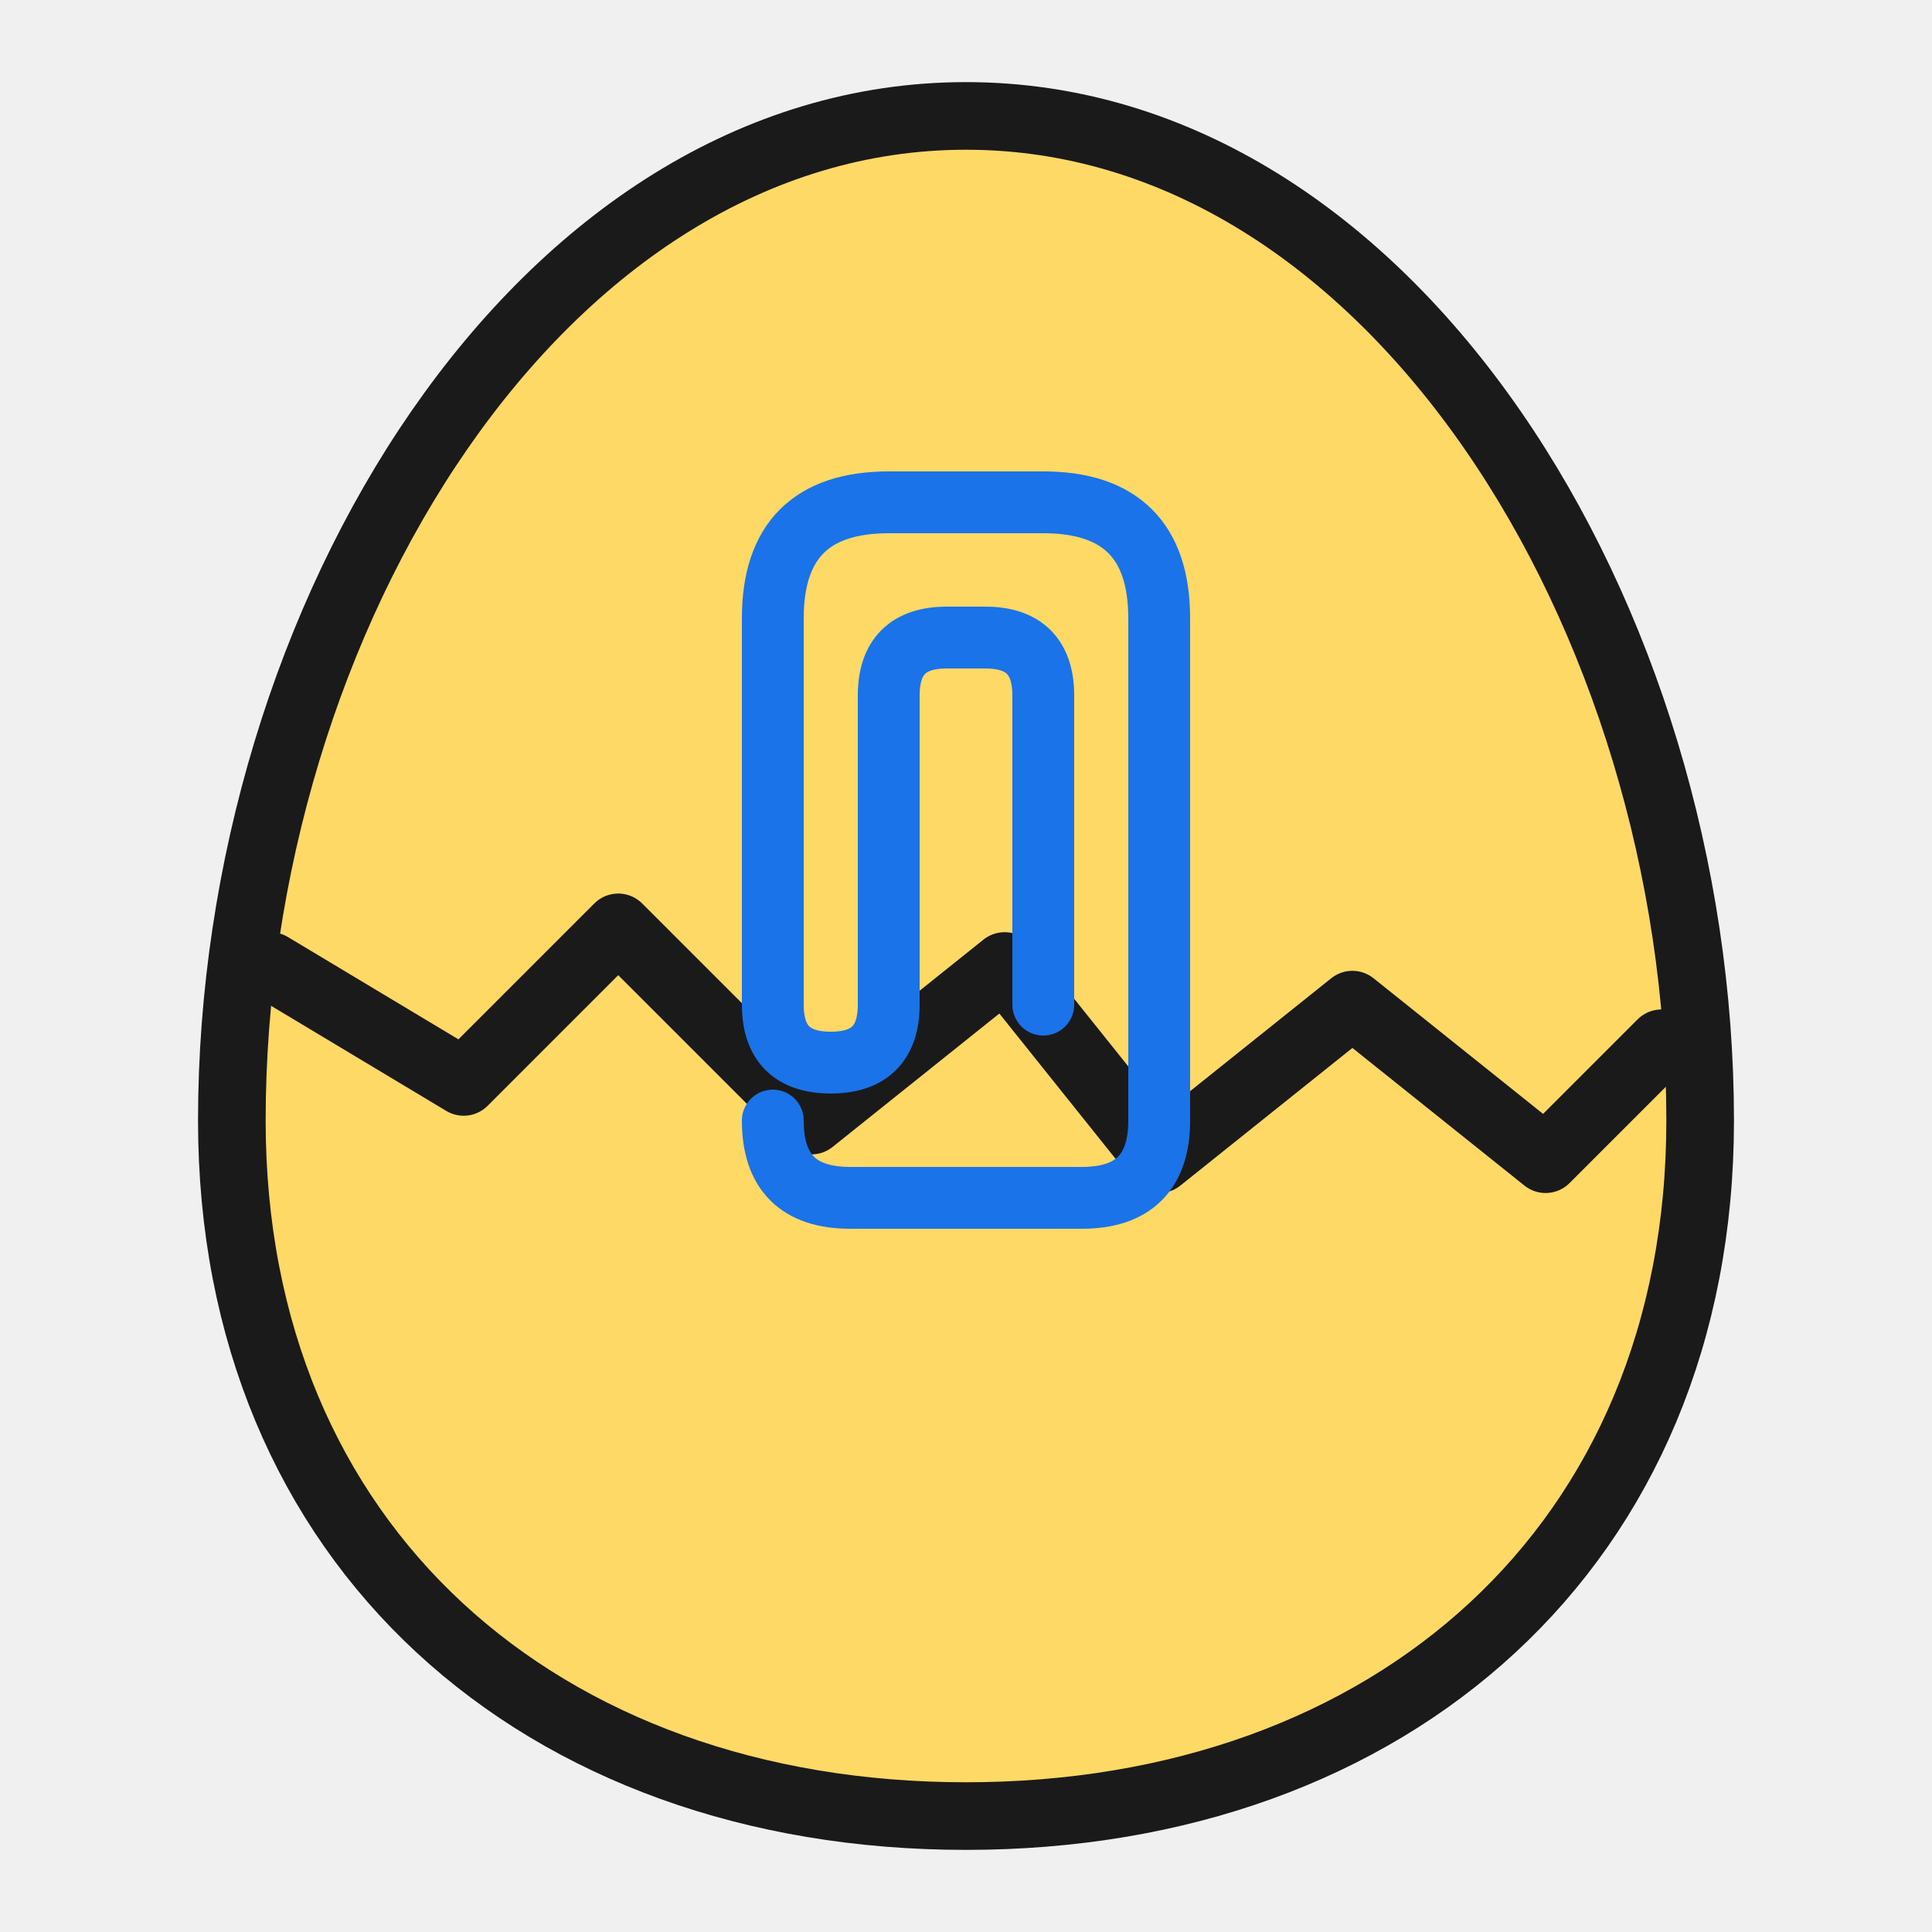
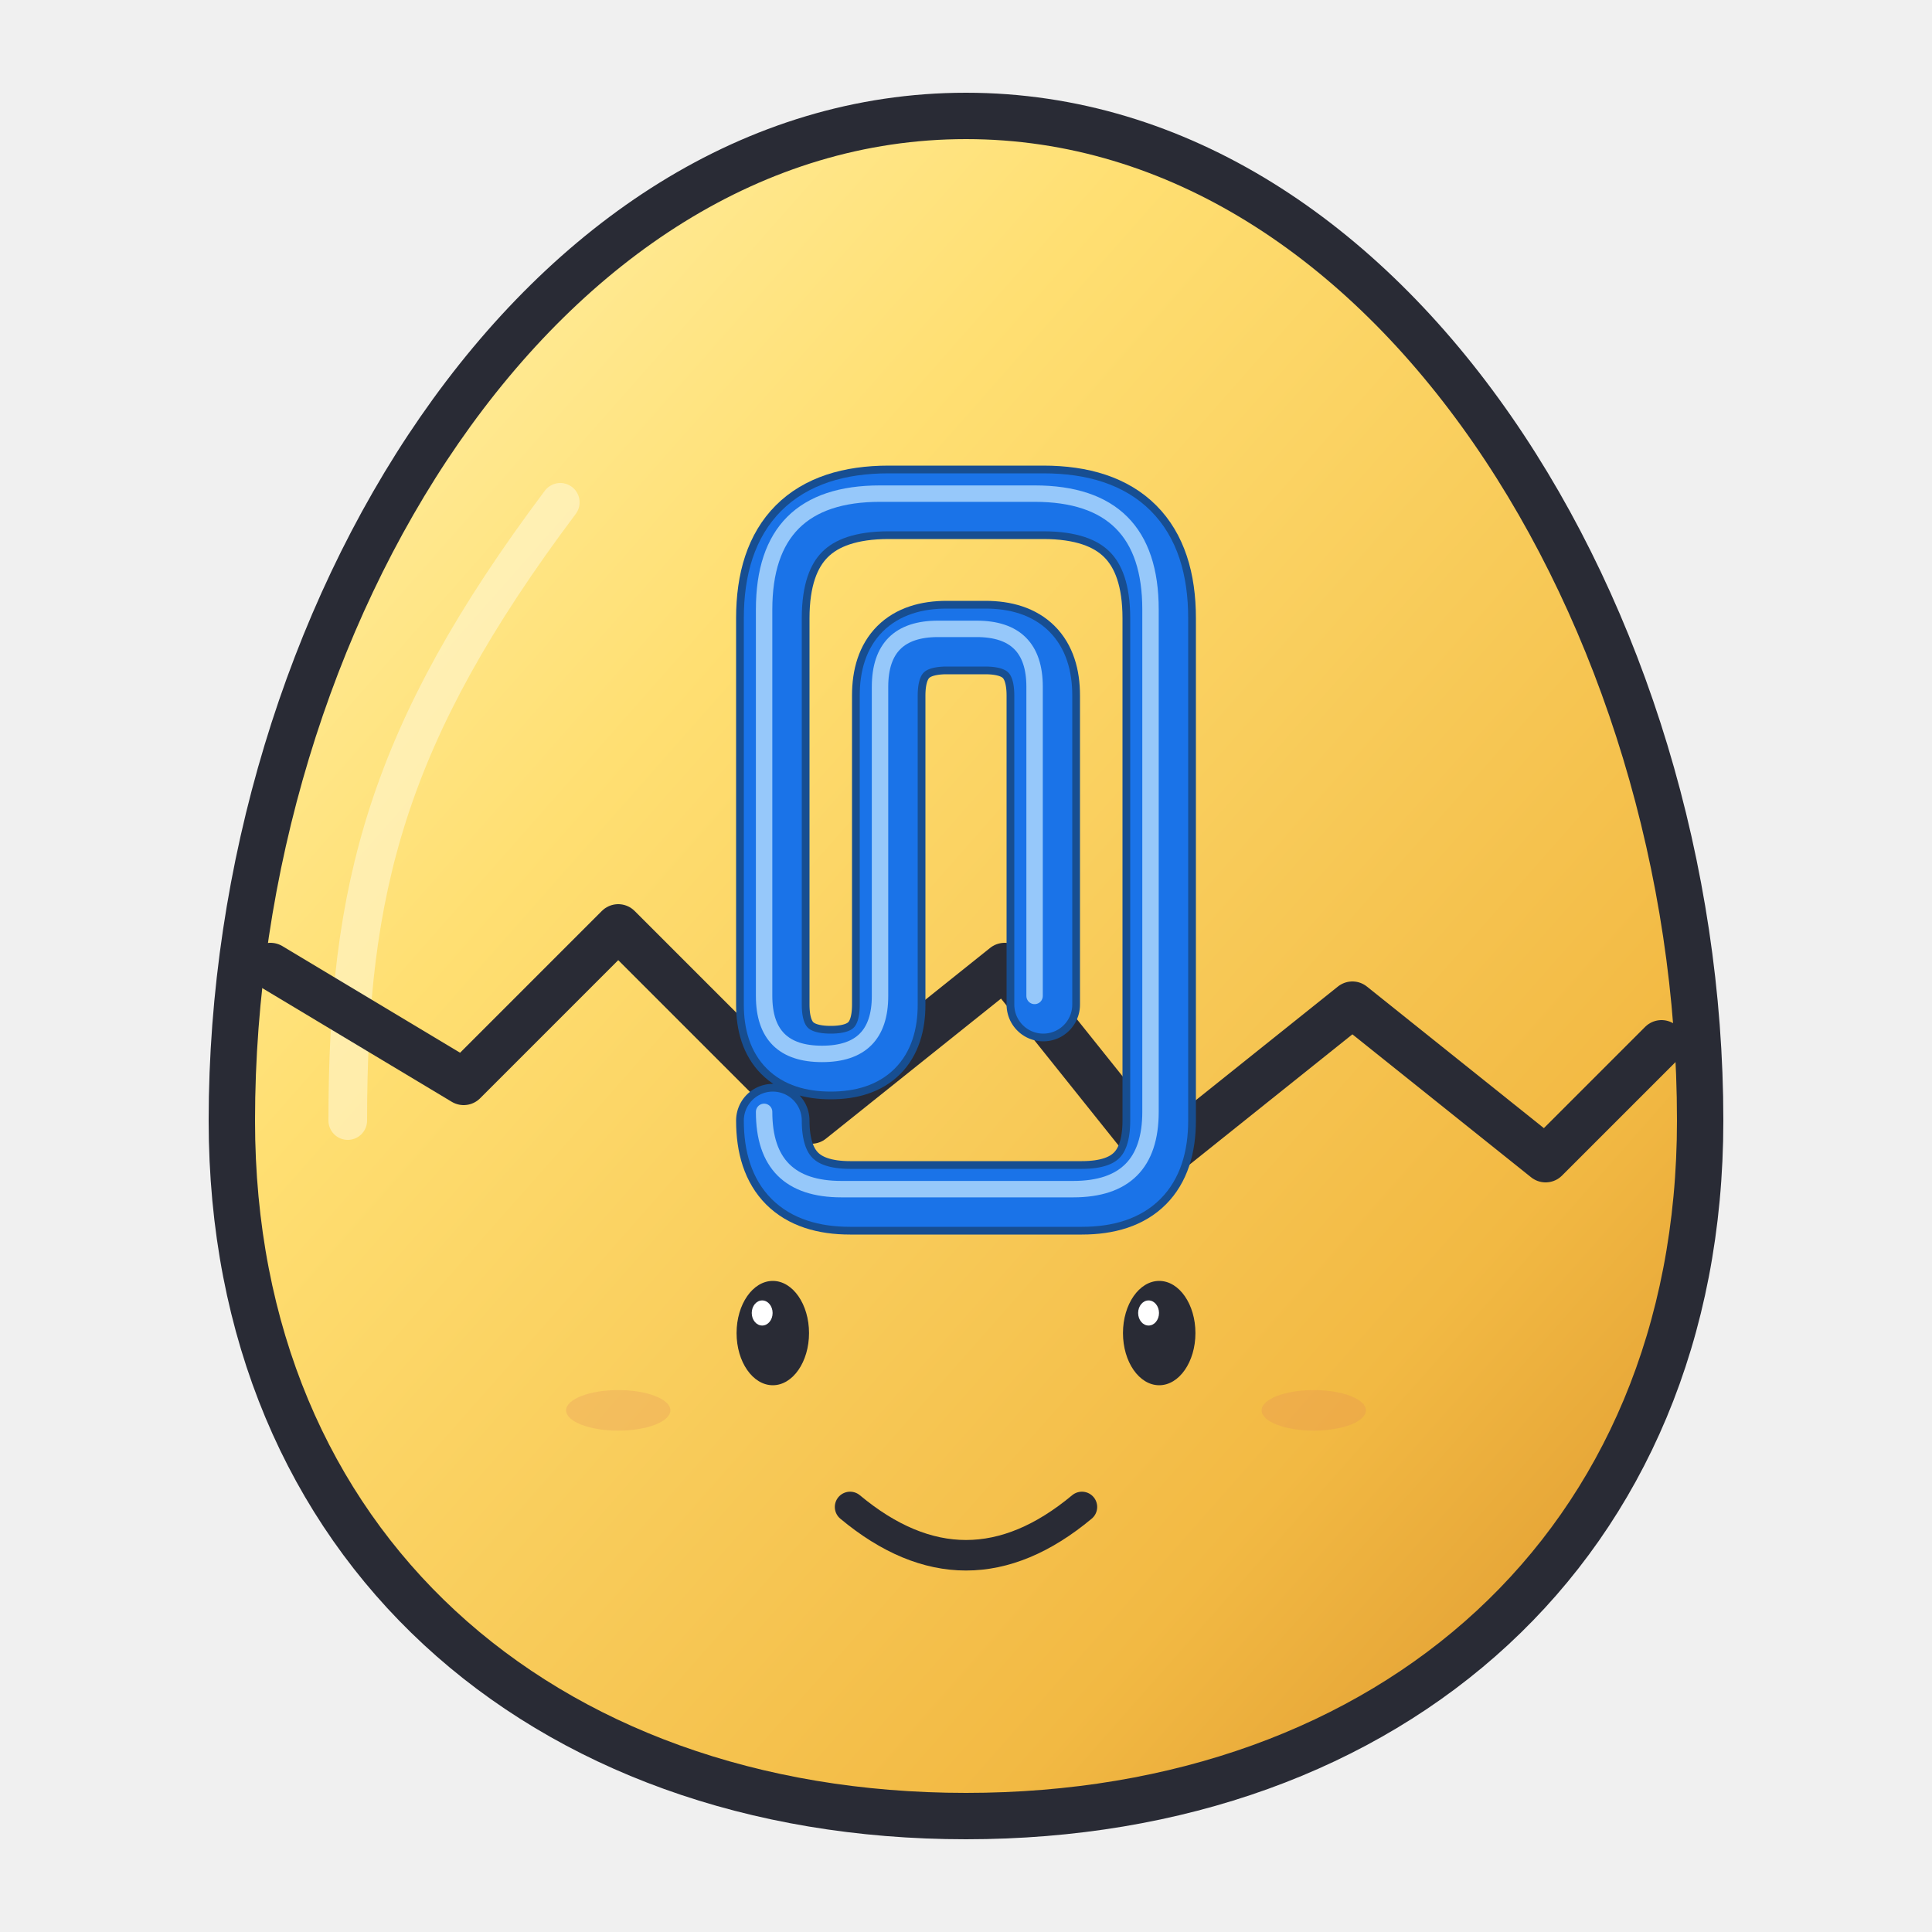
- <svg xmlns="http://www.w3.org/2000/svg" viewBox="0 0 100 100" width="512" height="512">
-   <path d="M50 6 C72 6 88 32 88 58 C88 80 72 94 50 94 C28 94 12 80 12 58 C12 32 28 6 50 6 Z" fill="#ffd966" stroke="#1a1a1a" stroke-width="3.5" stroke-linejoin="round" />
-   <path d="M14 50 L24 56 L32 48 L42 58 L52 50 L60 60 L70 52 L80 60 L86 54" fill="none" stroke="#1a1a1a" stroke-width="3.5" stroke-linejoin="round" stroke-linecap="round" />
-   <g transform="translate(36 22)">
-     <path d="M4 36 Q4 40 8 40 L20 40 Q24 40 24 36 L24 10 Q24 4 18 4 L10 4 Q4 4 4 10 L4 30 Q4 33 7 33 Q10 33 10 30 L10 14 Q10 11 13 11 L15 11 Q18 11 18 14 L18 30" fill="none" stroke="#1a73e8" stroke-width="3.2" stroke-linecap="round" stroke-linejoin="round" />
+ <svg xmlns="http://www.w3.org/2000/svg" viewBox="0 0 100 100" width="512" height="512" role="img" aria-labelledby="title">
+   <defs>
+     <linearGradient id="shell" x1="0%" y1="0%" x2="100%" y2="100%">
+       <stop offset="0" stop-color="#fff3b1" />
+       <stop offset=".32" stop-color="#ffdf72" />
+       <stop offset=".76" stop-color="#f2b943" />
+       <stop offset="1" stop-color="#d9912b" />
+     </linearGradient>
+   </defs>
+   <path d="M50 6 C72 6 88 32 88 58 C88 80 72 94 50 94 C28 94 12 80 12 58 C12 32 28 6 50 6 Z" fill="url(#shell)" stroke="#292b35" stroke-width="2.4" stroke-linejoin="round" />
+   <path d="M29 26 C20 38 18 46 18 58" fill="none" stroke="#fff8d6" stroke-width="2" opacity=".57" stroke-linecap="round" />
+   <path d="M14 50 L24 56 L32 48 L42 58 L52 50 L60 60 L70 52 L80 60 L86 54" fill="none" stroke="#292b35" stroke-width="2.4" stroke-linecap="round" stroke-linejoin="round" />
+   <path d="M40 58 Q40 62 44 62 L56 62 Q60 62 60 58 L60 32 Q60 26 54 26 L46 26 Q40 26 40 32 L40 52 Q40 55 43 55 Q46 55 46 52 L46 36 Q46 33 49 33 L51 33 Q54 33 54 36 L54 52" fill="none" stroke="#174e91" stroke-width="3.8" stroke-linecap="round" stroke-linejoin="round" />
+   <path d="M40 58 Q40 62 44 62 L56 62 Q60 62 60 58 L60 32 Q60 26 54 26 L46 26 Q40 26 40 32 L40 52 Q40 55 43 55 Q46 55 46 52 L46 36 Q46 33 49 33 L51 33 Q54 33 54 36 L54 52" fill="none" stroke="#1a73e8" stroke-width="3" stroke-linecap="round" stroke-linejoin="round" />
+   <path d="M40 58 Q40 62 44 62 L56 62 Q60 62 60 58 L60 32 Q60 26 54 26 L46 26 Q40 26 40 32 L40 52 Q40 55 43 55 Q46 55 46 52 L46 36 Q46 33 49 33 L51 33 Q54 33 54 36 L54 52" fill="none" stroke="#b8e0ff" stroke-width=".85" opacity=".78" transform="translate(-.45 -.45)" stroke-linecap="round" stroke-linejoin="round" />
+   <g fill="#df815b" opacity=".22">
+     <ellipse cx="32" cy="73" rx="2.7" ry="1.05" />
+     <ellipse cx="68" cy="73" rx="2.7" ry="1.05" />
  </g>
+   <g fill="#292b35">
+     <ellipse cx="40" cy="69" rx="1.875" ry="2.7" />
+     <ellipse cx="60" cy="69" rx="1.875" ry="2.7" />
+   </g>
+   <g fill="white">
+     <ellipse cx="39.45" cy="67.96" rx=".54" ry=".65" />
+     <ellipse cx="59.45" cy="67.96" rx=".54" ry=".65" />
+   </g>
+   <path d="M44 78 Q50 83 56 78" fill="none" stroke="#292b35" stroke-width="1.58" stroke-linecap="round" />
</svg>
